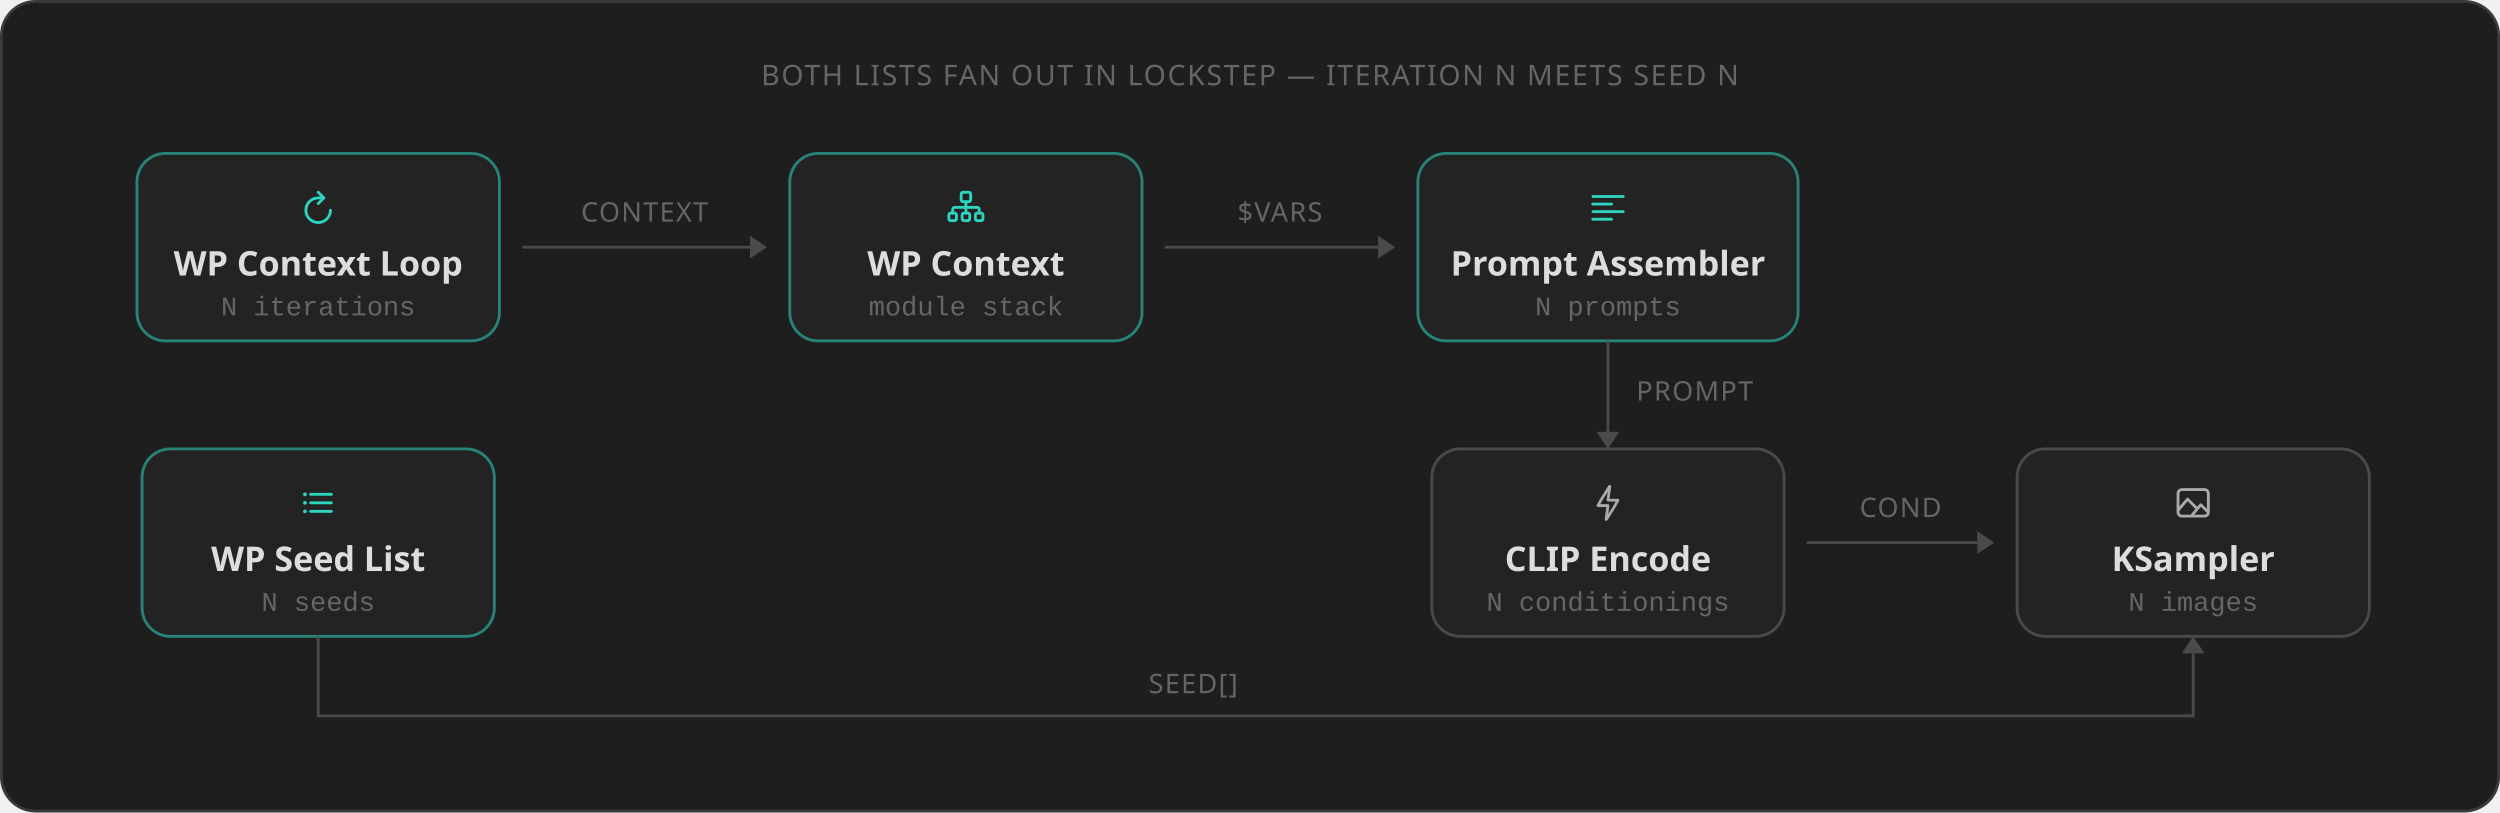
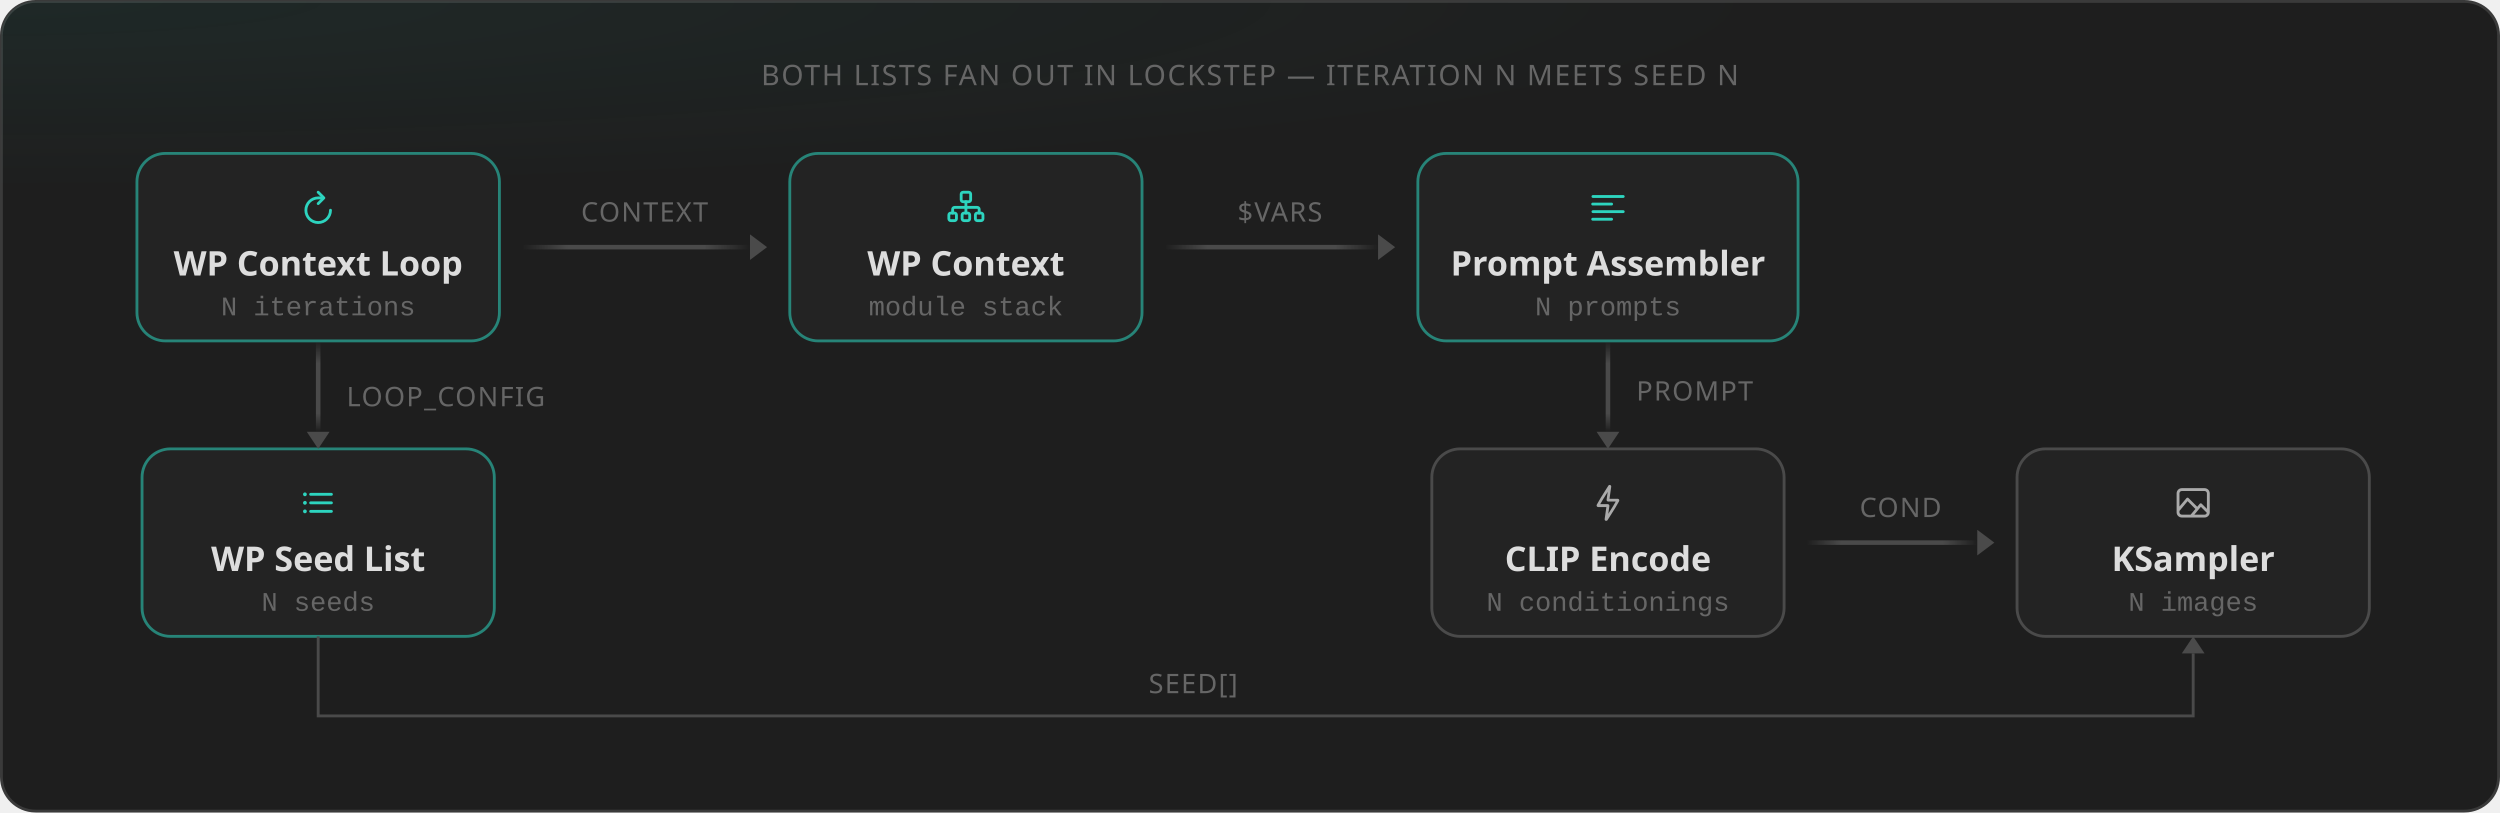
<svg xmlns="http://www.w3.org/2000/svg" viewBox="0 0 880 286" width="880" height="286" role="img" aria-label="WP Context Loop drives WP Context and the Prompt Assembler to produce N prompts, CLIP Encode turns them into conditioning for KSampler, and WP Seed List supplies the matching seed for each iteration directly to KSampler">
  <style>
    .frame, .card, .pill, .chip { stroke-width: 1; }
    .cap { font: 400 10px 'Segoe UI', -apple-system, BlinkMacSystemFont, system-ui, sans-serif; letter-spacing: .06em; }
    .feeder { font: 400 10.5px 'Segoe UI', -apple-system, BlinkMacSystemFont, system-ui, sans-serif; }
    .nm { font: 600 12px 'Segoe UI', -apple-system, BlinkMacSystemFont, system-ui, sans-serif; }
    .id { font: 400 9.5px 'JetBrains Mono', Consolas, Monaco, 'Courier New', monospace; }
    .lbl, .varcap { font: 400 9.5px 'Segoe UI', -apple-system, BlinkMacSystemFont, system-ui, sans-serif; letter-spacing: .05em; }
    .chipt { font: 400 10.5px 'JetBrains Mono', Consolas, Monaco, 'Courier New', monospace; }

    .frame { fill: #1e1e1e; stroke: #3a3a3a; }
    .card { fill: #232323; stroke: #4a4a4a; }
    .card--wp { stroke: #2dd4bf; stroke-opacity: .55; }
    .ico--wp { color: #2dd4bf; }
    .ico--ext { color: #aaaaaa; }
    .ico--wildcard { color: #a78bfa; }
    .ico--fixed { color: #22d3ee; }
    .ico--combine { color: #34d399; }
    .ico--derivation { color: #fbbf24; }
    .ico--constraint { color: #f472b6; }
    .pill { fill: #232323; stroke: #3a3a3a; }
    .feeder { fill: #aaaaaa; }
    .nm { fill: #dddddd; }
    .id, .lbl, .cap, .varcap { fill: #666666; }
    .ln { stroke: #4a4a4a; }
+     .wash { stop-color: #2dd4bf; }
+     .flow0 { stop-color: #4a4a4a; }
    .head { fill: #4a4a4a; }
    .chip { fill: #232323; }
    .chip--a { stroke: #8b5cf6; stroke-opacity: .4; }
    .chip--b { stroke: #22d3ee; stroke-opacity: .4; }
    .chip--c { stroke: #34d399; stroke-opacity: .4; }
    .chipt--a { fill: #c4b5fd; }
    .chipt--b { fill: #67e8f9; }
    .chipt--c { fill: #86efac; }
    @media (prefers-color-scheme: light) {
      .frame { fill: #f5f5f5; stroke: #b0b0b0; }
      .card { fill: #ffffff; stroke: #999999; }
      .card--wp { stroke: #0f766e; stroke-opacity: .55; }
      .ico--wp { color: #0f766e; }
      .ico--ext { color: #555555; }
      .ico--wildcard { color: #6d28d9; }
      .ico--fixed { color: #1d4ed8; }
      .ico--combine { color: #065f46; }
      .ico--derivation { color: #92400e; }
      .ico--constraint { color: #9d174d; }
      .pill { fill: #ffffff; stroke: #b0b0b0; }
      .feeder { fill: #555555; }
      .nm { fill: #1a1a1a; }
      .id,   .lbl,   .cap,   .varcap { fill: #888888; }
      .ln { stroke: #999999; }
+       .wash { stop-color: #0f766e; }
+       .flow0 { stop-color: #999999; }
      .head { fill: #999999; }
      .chip { fill: #ffffff; }
      .chip--a { stroke: #8b5cf6; stroke-opacity: .4; }
      .chip--b { stroke: #22d3ee; stroke-opacity: .4; }
      .chip--c { stroke: #34d399; stroke-opacity: .4; }
      .chipt--a { fill: #6d28d9; }
      .chipt--b { fill: #1d4ed8; }
      .chipt--c { fill: #065f46; }
    }
  </style>
+   <defs>
+     <radialGradient id="wash" cx="0" cy="0" r="1.2" gradientTransform="scale(1 0.325)">
+       <stop class="wash" offset="0" stop-opacity="0.06" />
+       <stop class="wash" offset="0.6" stop-opacity="0" />
+     </radialGradient>
+     <linearGradient id="flowv" x1="0" y1="0" x2="0" y2="1">
+       <stop class="flow0" offset="0" stop-opacity="0" />
+       <stop class="flow0" offset="0.25" stop-opacity="1" />
+       <stop class="flow0" offset="0.8" stop-opacity="1" />
+       <stop class="flow0" offset="1" stop-opacity="0" />
+     </linearGradient>
+     <linearGradient id="flow" x1="0" y1="0" x2="1" y2="0">
+       <stop class="flow0" offset="0" stop-opacity="0" />
+       <stop class="flow0" offset="0.2" stop-opacity="1" />
+       <stop class="flow0" offset="0.8" stop-opacity="1" />
+       <stop class="flow0" offset="1" stop-opacity="0" />
+     </linearGradient>
+   </defs>
  <rect class="frame" x="0.5" y="0.5" width="879" height="285" rx="12" />
+   <rect x="0.5" y="0.5" width="879" height="285" rx="12" fill="url(#wash)" />
  <text class="cap" x="440" y="30" text-anchor="middle">BOTH LISTS FAN OUT IN LOCKSTEP — ITERATION N MEETS SEED N</text>
  <rect class="card card--wp" x="48.2" y="54" width="127.6" height="66" rx="10" />
  <g class="ico ico--wp">
    <g fill="currentColor" transform="translate(104 65) scale(0.6666667)">
      <g id="refresh">
        <path d="M12,20.75a7.25,7.25,0,0,1,0-14.5h2.5a.75.75,0,0,1,0,1.5H12a5.75,5.75,0,1,0,5.75,5.75.75.75,0,0,1,1.5,0A7.26,7.26,0,0,1,12,20.75Z" />
        <path d="M12,10.75a.74.74,0,0,1-.53-.22.75.75,0,0,1,0-1.06L13.94,7,11.47,4.53a.75.75,0,1,1,1.06-1.06l3,3a.75.75,0,0,1,0,1.06l-3,3A.74.74,0,0,1,12,10.75Z" />
      </g>
    </g>
  </g>
  <text class="nm" x="112" y="97" text-anchor="middle">WP Context Loop</text>
  <text class="id" x="112" y="111" text-anchor="middle">N iterations</text>
  <rect class="card card--wp" x="50" y="158" width="124" height="66" rx="10" />
  <g class="ico ico--wp">
    <g fill="currentColor" transform="translate(104 169) scale(0.6666667)">
      <g id="list">
        <path d="M19,12.75H8a.75.75,0,0,1,0-1.5H19a.75.75,0,0,1,0,1.5Z" />
        <path d="M19,8.25H8a.75.75,0,0,1,0-1.5H19a.75.75,0,0,1,0,1.5Z" />
        <path d="M19,17.25H8a.75.75,0,0,1,0-1.5H19a.75.75,0,0,1,0,1.5Z" />
        <path d="M5,8.5a1,1,0,0,1-.38-.07,1.46,1.46,0,0,1-.33-.22A1,1,0,0,1,4,7.5a1.05,1.05,0,0,1,.29-.71.93.93,0,0,1,.33-.21,1,1,0,0,1,.76,0,1,1,0,0,1,.33.21A1.05,1.05,0,0,1,6,7.5a1,1,0,0,1-.29.71,1.46,1.46,0,0,1-.33.22A1,1,0,0,1,5,8.5Z" />
        <path d="M5,13a1,1,0,0,1-.38-.08,1.15,1.15,0,0,1-.33-.21A1,1,0,0,1,4,12a1.05,1.05,0,0,1,.29-.71,1.15,1.15,0,0,1,.33-.21A1,1,0,0,1,5.2,11l.18.06.18.09a1.58,1.58,0,0,1,.15.12A1.05,1.05,0,0,1,6,12a1,1,0,0,1-1,1Z" />
        <path d="M5,17.5a1,1,0,0,1-.38-.07,1.46,1.46,0,0,1-.33-.22,1.15,1.15,0,0,1-.21-.33.94.94,0,0,1,0-.76,1.15,1.15,0,0,1,.21-.33,1,1,0,0,1,1.09-.21,1,1,0,0,1,.33.21,1.15,1.15,0,0,1,.21.33.94.94,0,0,1,0,.76,1.15,1.15,0,0,1-.21.33A1,1,0,0,1,5,17.5Z" />
      </g>
    </g>
  </g>
  <text class="nm" x="112" y="201" text-anchor="middle">WP Seed List</text>
  <text class="id" x="112" y="215" text-anchor="middle">N seeds</text>
  <rect class="card card--wp" x="278" y="54" width="124" height="66" rx="10" />
  <g class="ico ico--wp">
    <g fill="currentColor" transform="translate(332 65) scale(0.6666667)">
      <g id="sitemap">
        <path d="M13.5,9.75h-3A1.76,1.76,0,0,1,8.75,8V5A1.76,1.76,0,0,1,10.5,3.25h3A1.76,1.76,0,0,1,15.25,5V8A1.76,1.76,0,0,1,13.5,9.75Zm-3-5a.25.25,0,0,0-.25.25V8a.25.25,0,0,0,.25.25h3A.25.25,0,0,0,13.75,8V5a.25.25,0,0,0-.25-.25Z" />
        <path d="M6,19.75H4A1.76,1.76,0,0,1,2.25,18V16A1.76,1.76,0,0,1,4,14.25H6A1.76,1.76,0,0,1,7.75,16v2A1.76,1.76,0,0,1,6,19.75Zm-2-4a.25.25,0,0,0-.25.25v2a.25.25,0,0,0,.25.25H6A.25.25,0,0,0,6.25,18V16A.25.25,0,0,0,6,15.75Z" />
        <path d="M13,19.75H11A1.76,1.76,0,0,1,9.25,18V16A1.76,1.76,0,0,1,11,14.25h2A1.76,1.76,0,0,1,14.75,16v2A1.76,1.76,0,0,1,13,19.75Zm-2-4a.25.25,0,0,0-.25.25v2a.25.25,0,0,0,.25.25h2a.25.25,0,0,0,.25-.25V16a.25.25,0,0,0-.25-.25Z" />
        <path d="M20,19.75H18A1.76,1.76,0,0,1,16.25,18V16A1.76,1.76,0,0,1,18,14.25h2A1.76,1.76,0,0,1,21.75,16v2A1.76,1.76,0,0,1,20,19.75Zm-2-4a.25.25,0,0,0-.25.25v2a.25.25,0,0,0,.25.25h2a.25.25,0,0,0,.25-.25V16a.25.25,0,0,0-.25-.25Z" />
        <path d="M19,15.75a.76.76,0,0,1-.75-.75V13a.25.25,0,0,0-.25-.25H6a.25.25,0,0,0-.25.25v2a.75.75,0,0,1-1.5,0V13A1.76,1.76,0,0,1,6,11.25H18A1.76,1.76,0,0,1,19.75,13v2A.76.76,0,0,1,19,15.75Z" />
        <path d="M12,15.75a.76.76,0,0,1-.75-.75V9a.75.75,0,0,1,1.5,0v6A.76.76,0,0,1,12,15.75Z" />
      </g>
    </g>
  </g>
  <text class="nm" x="340" y="97" text-anchor="middle">WP Context</text>
  <text class="id" x="340" y="111" text-anchor="middle">module stack</text>
  <rect class="card card--wp" x="499.08" y="54" width="133.84" height="66" rx="10" />
  <g class="ico ico--wp">
    <g fill="currentColor" transform="translate(558 65) scale(0.6666667)">
      <g id="align-left">
        <path d="M13.93,11h-10a.75.75,0,1,1,0-1.5h10a.75.75,0,0,1,0,1.5Z" />
        <path d="M20.07,7h-16a.75.75,0,0,1,0-1.5h16a.75.75,0,0,1,0,1.5Z" />
        <path d="M20.07,15h-16a.75.75,0,0,1,0-1.5h16a.75.75,0,0,1,0,1.5Z" />
        <path d="M13.93,19h-10a.75.75,0,1,1,0-1.5h10a.75.75,0,0,1,0,1.5Z" />
      </g>
    </g>
  </g>
  <text class="nm" x="566" y="97" text-anchor="middle">Prompt Assembler</text>
  <text class="id" x="566" y="111" text-anchor="middle">N prompts</text>
  <rect class="card card--ext" x="504" y="158" width="124" height="66" rx="10" />
  <g class="ico ico--ext">
    <g fill="currentColor" transform="translate(558 169) scale(0.6666667)">
      <g id="bolt">
        <path d="M11.09,21.5a.67.67,0,0,1-.24,0,.83.83,0,0,1-.59-.81v-.11l.9-6.35H6.82a.8.8,0,0,1-.71-.43.85.85,0,0,1,0-.86l2-3.49,4.1-6.52a.79.79,0,0,1,.92-.35.83.83,0,0,1,.59.81v.11l-.9,6.35h4.35a.8.8,0,0,1,.71.43.85.85,0,0,1,0,.86l-2,3.49-4.1,6.52A.79.79,0,0,1,11.09,21.5Zm-.53-1.21h0Zm-2.63-7.6h4a.84.84,0,0,1,.83.85v.11l-.59,4.14,2.5-4,1.44-2.48h-4a.84.84,0,0,1-.83-.85v-.11l.59-4.14-2.5,4Zm-.57,1Zm9.28-3.34ZM13.44,3.7h0Z" />
      </g>
    </g>
  </g>
  <text class="nm" x="566" y="201" text-anchor="middle">CLIP Encode</text>
  <text class="id" x="566" y="215" text-anchor="middle">N conditionings</text>
  <rect class="card card--ext" x="710" y="158" width="124" height="66" rx="10" />
  <g class="ico ico--ext">
    <g fill="currentColor" transform="translate(764 169) scale(0.6666667)">
      <g id="image">
        <path d="M18,4.25H6A2.75,2.75,0,0,0,3.25,7V17A2.75,2.75,0,0,0,6,19.75H18A2.75,2.75,0,0,0,20.75,17V7A2.75,2.75,0,0,0,18,4.25ZM6,5.75H18A1.25,1.25,0,0,1,19.25,7v8.19l-2.72-2.72a.7.7,0,0,0-.56-.22.79.79,0,0,0-.55.27l-1.29,1.55-4.6-4.6A.7.7,0,0,0,9,9.25a.79.79,0,0,0-.55.27L4.75,13.93V7A1.25,1.25,0,0,1,6,5.75ZM4.75,17v-.73l4.3-5.16,4.12,4.12-2.52,3H6A1.25,1.25,0,0,1,4.75,17ZM18,18.25H12.6l3.45-4.14,3.15,3.15A1.23,1.23,0,0,1,18,18.25Z" />
      </g>
    </g>
  </g>
  <text class="nm" x="772" y="201" text-anchor="middle">KSampler</text>
  <text class="id" x="772" y="215" text-anchor="middle">N images</text>
  <text class="lbl" x="226.9" y="78" text-anchor="middle">CONTEXT</text>
-   <line class="ln" x1="183.8" y1="87" x2="264" y2="87" />
-   <path class="head" d="M264 83 L270 87 L264 91 Z" />
+   <rect fill="url(#flow)" x="183.8" y="86.2" width="80.2" height="1.6" />
+   <path class="head" d="M264 82.5 L270 87 L264 91.5 Z" />
+   <text class="lbl" x="122" y="143">LOOP_CONFIG</text>
+   <rect fill="url(#flowv)" x="111.2" y="120" width="1.6" height="32" />
+   <path class="head" d="M108 152 L112 158 L116 152 Z" />
  <text class="lbl" x="450.54" y="78" text-anchor="middle">$VARS</text>
-   <line class="ln" x1="410" y1="87" x2="485.08" y2="87" />
-   <path class="head" d="M485.08 83 L491.08 87 L485.08 91 Z" />
+   <rect fill="url(#flow)" x="410" y="86.2" width="75.08" height="1.6" />
+   <path class="head" d="M485.08 82.5 L491.08 87 L485.08 91.5 Z" />
  <text class="lbl" x="576" y="141">PROMPT</text>
-   <line class="ln" x1="566" y1="120" x2="566" y2="152" />
+   <rect fill="url(#flowv)" x="565.2" y="120" width="1.6" height="32" />
  <path class="head" d="M562 152 L566 158 L570 152 Z" />
  <text class="lbl" x="669" y="182" text-anchor="middle">COND</text>
-   <line class="ln" x1="636" y1="191" x2="696" y2="191" />
-   <path class="head" d="M696 187 L702 191 L696 195 Z" />
+   <rect fill="url(#flow)" x="636" y="190.2" width="60" height="1.6" />
+   <path class="head" d="M696 186.5 L702 191 L696 195.5 Z" />
  <path class="ln" fill="none" d="M112 224 V 252 H 772 V 230" />
  <path class="head" d="M768 230 L772 224 L776 230 Z" />
  <text class="lbl" x="420" y="244" text-anchor="middle">SEED[]</text>
</svg>
